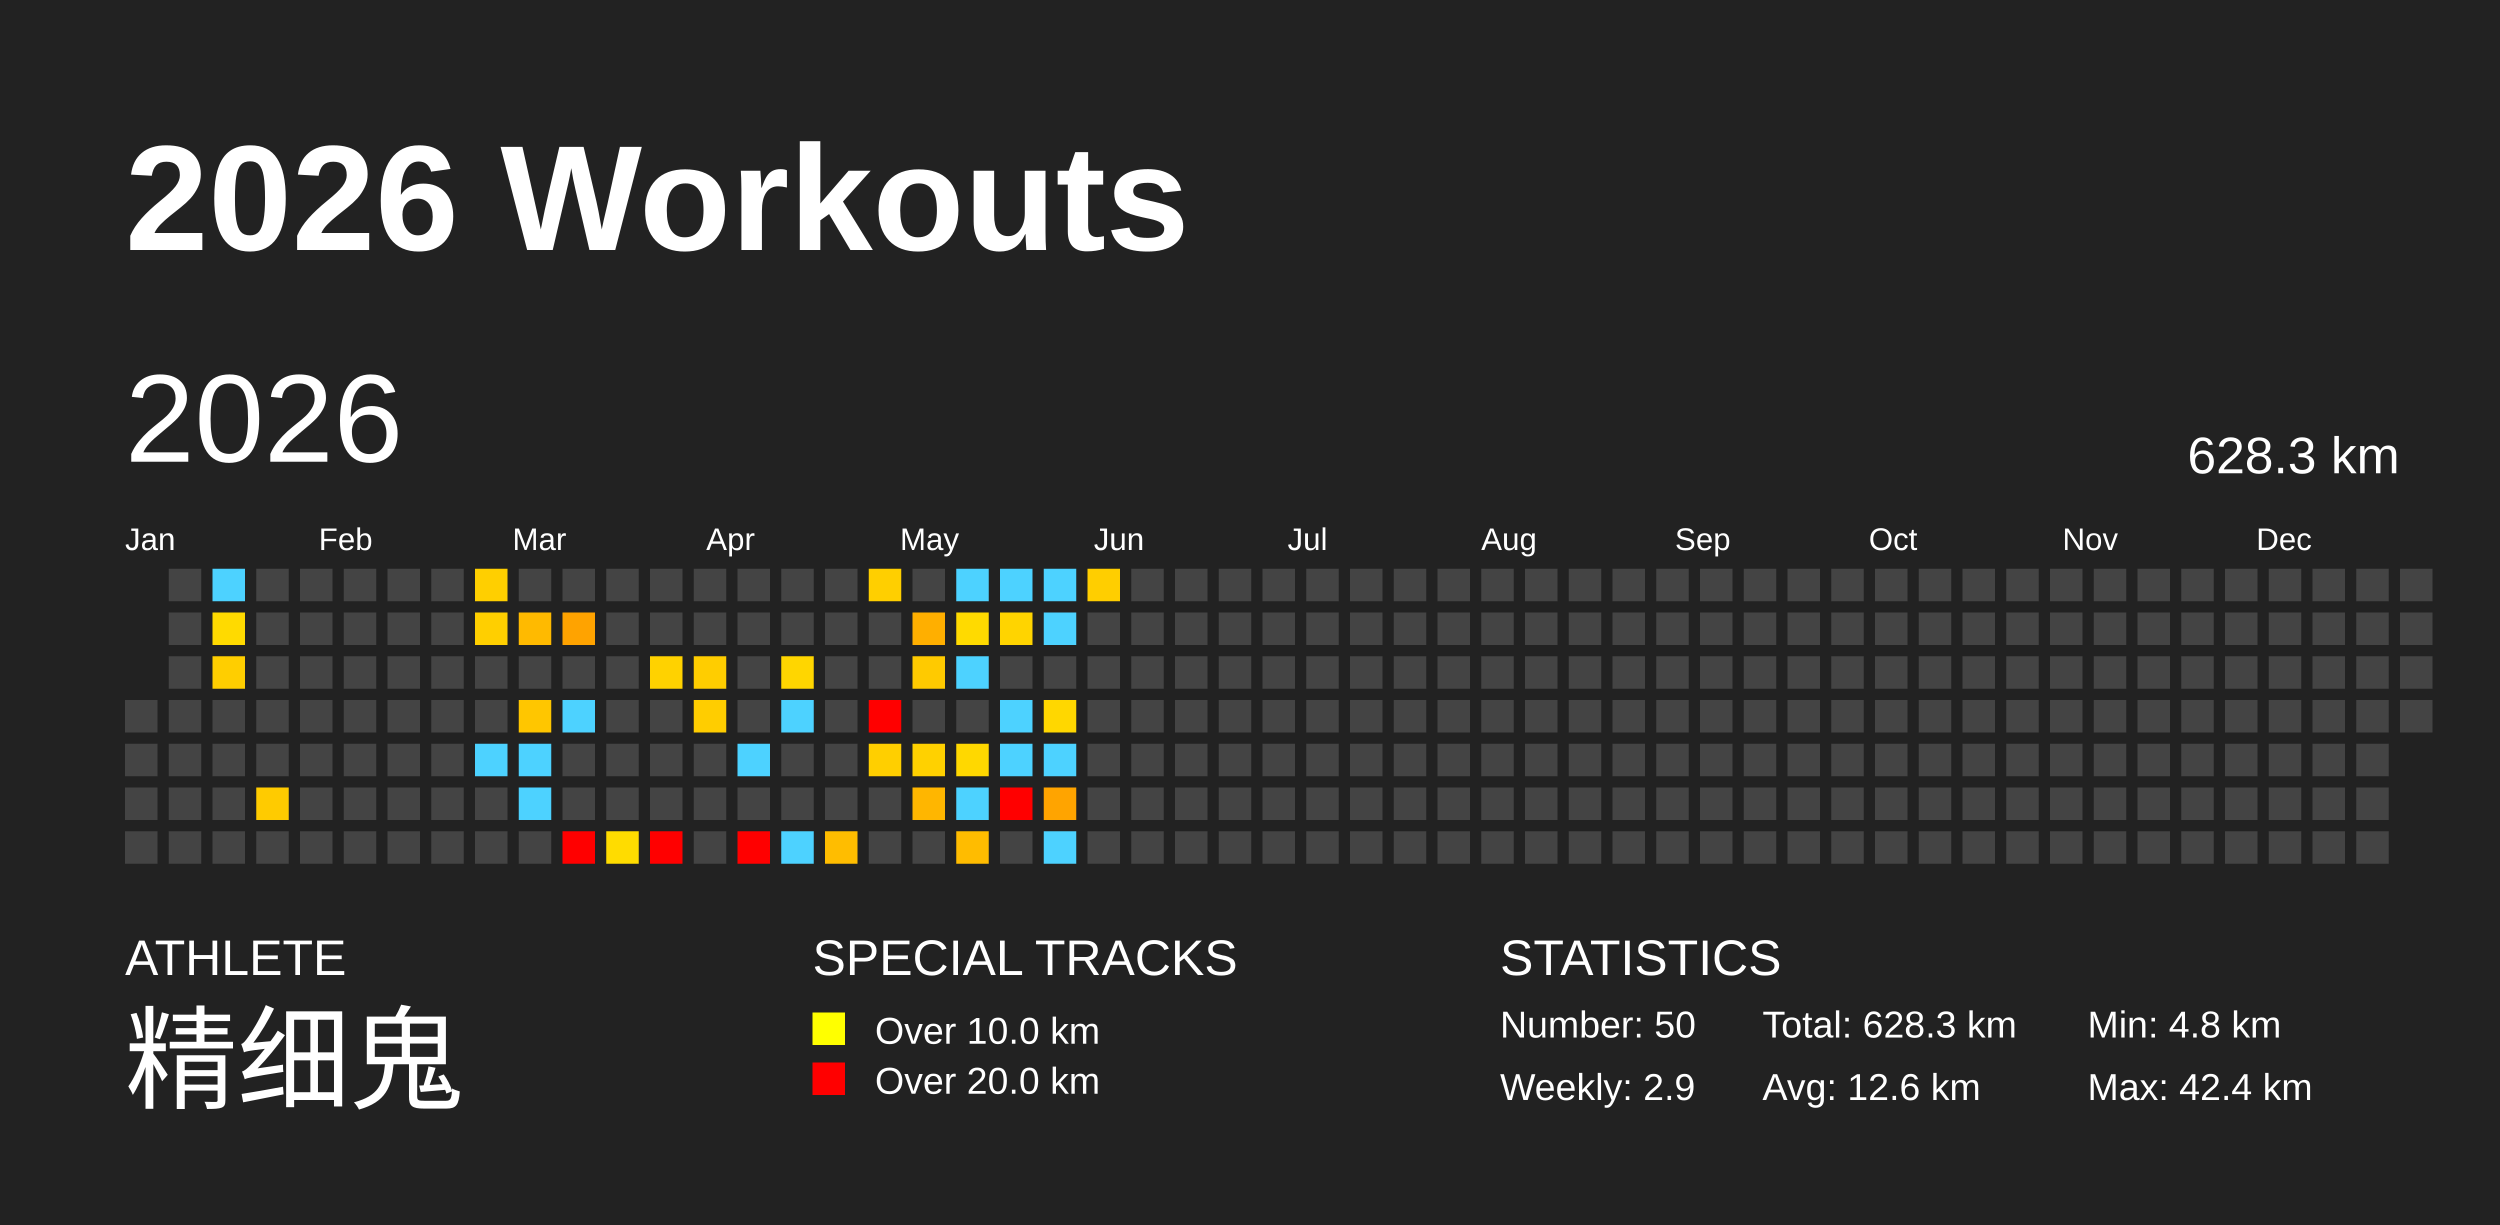
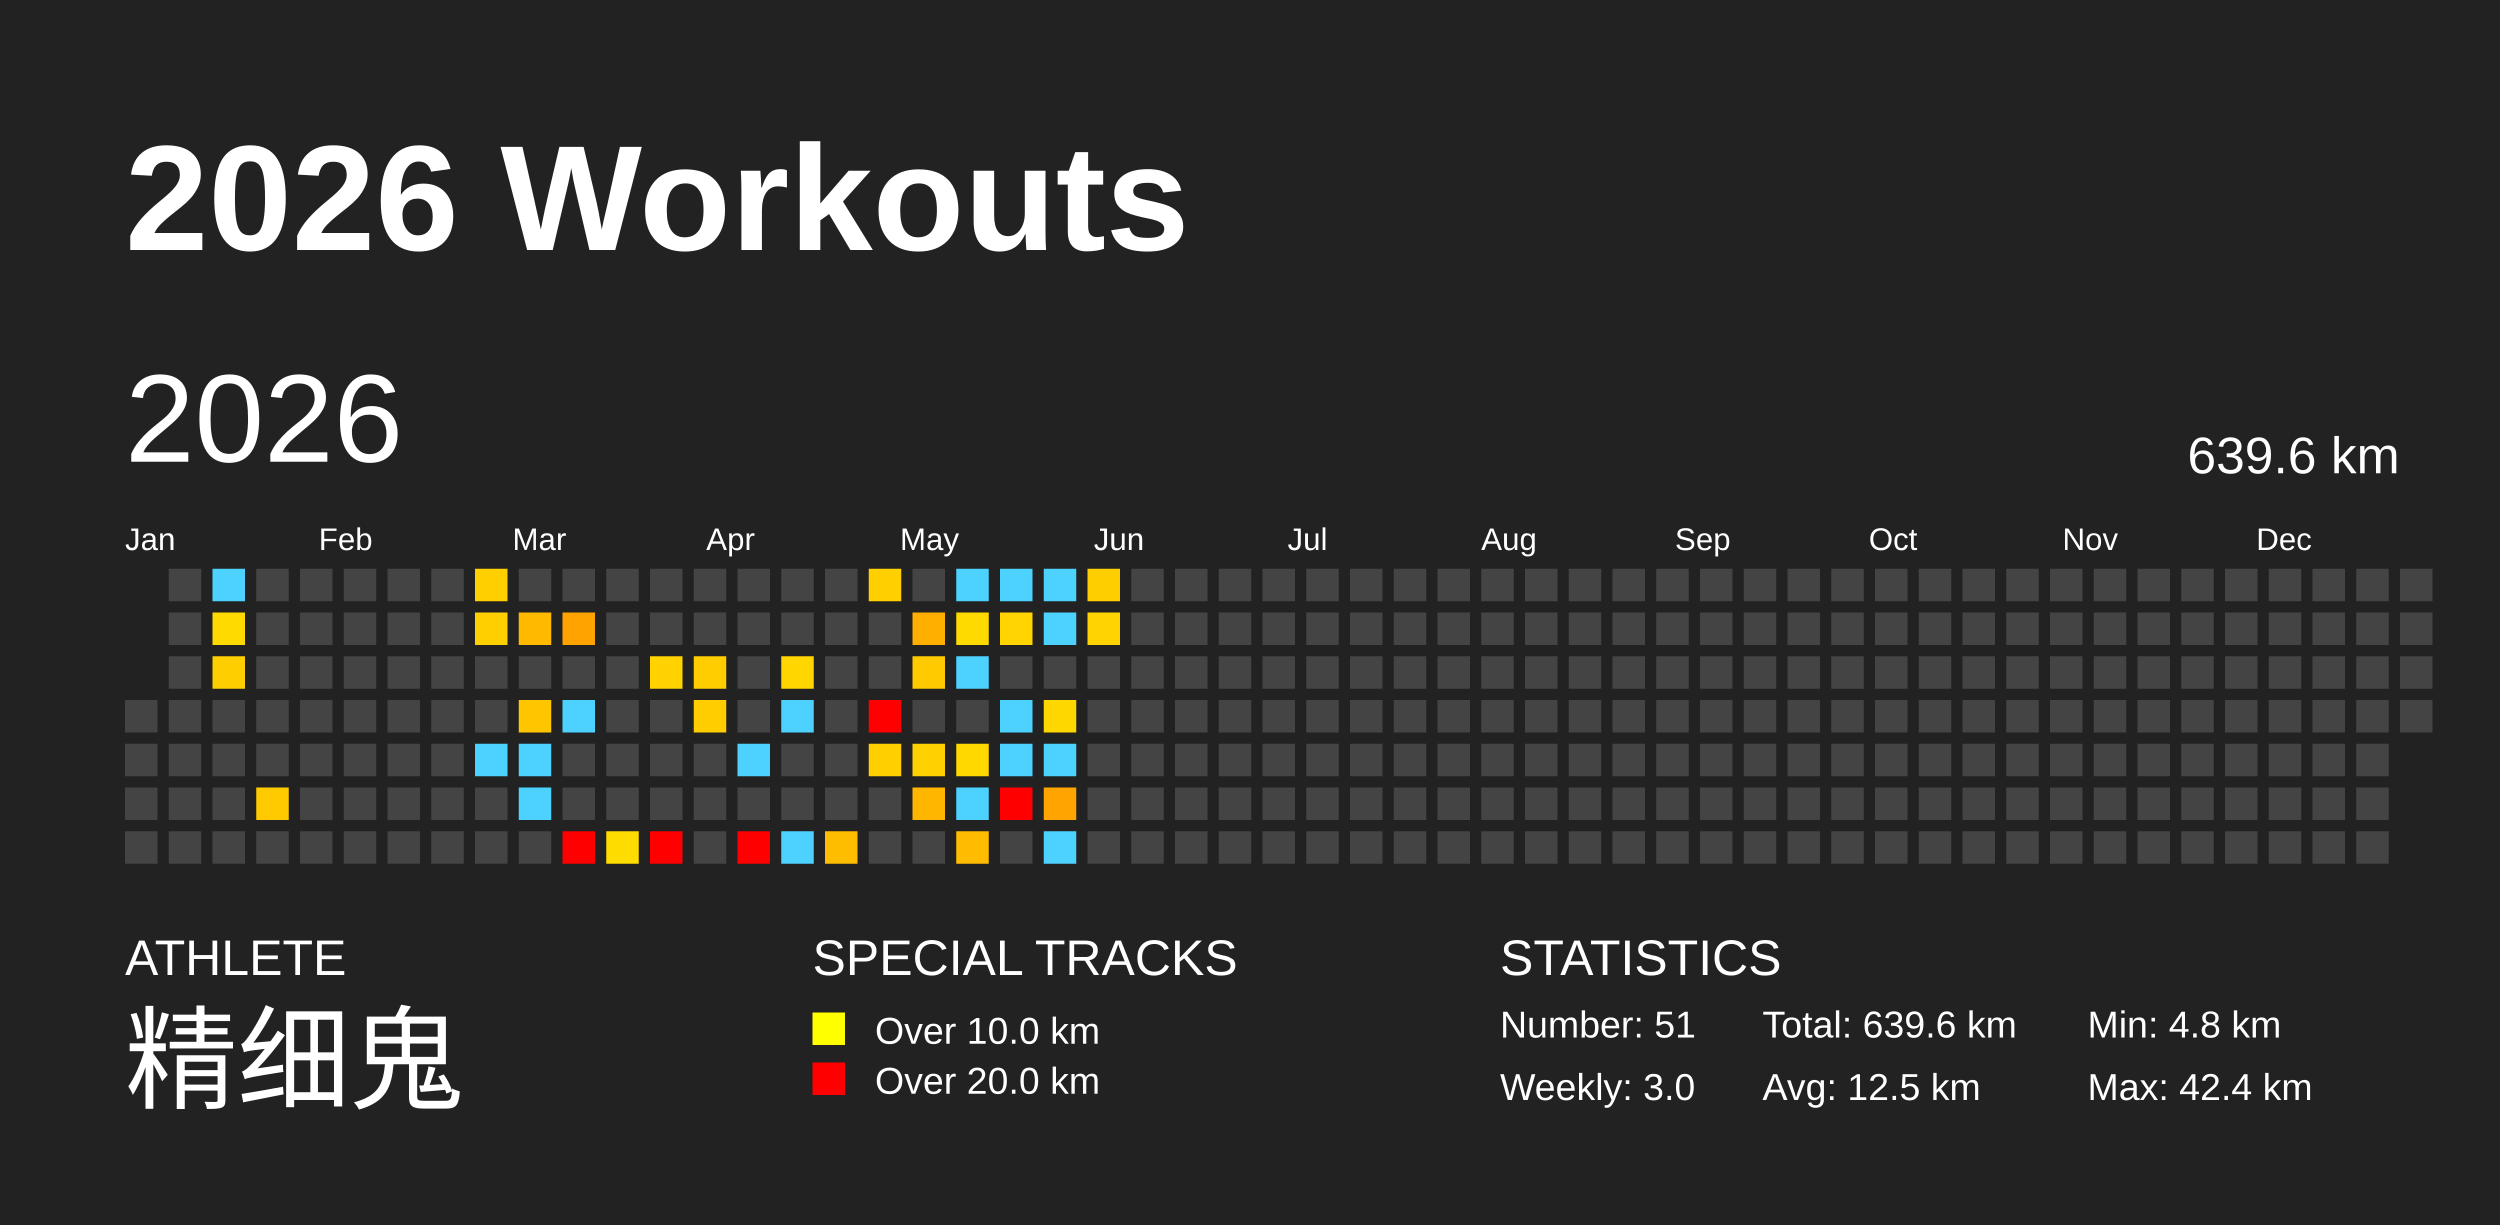
<svg xmlns="http://www.w3.org/2000/svg" baseProfile="full" height="98mm" version="1.1" viewBox="0,0,200,98" width="200mm">
  <defs />
  <rect fill="#222222" height="98" width="200" x="0" y="0" />
  <text fill="#FFFFFF" style="font-size:12px; font-family:Arial; font-weight:bold;" x="10" y="20">2026 Workouts</text>
  <text fill="#FFFFFF" style="font-size:4px; font-family:Arial" x="10" y="78">ATHLETE</text>
  <text fill="#FFFFFF" style="font-size:9px; font-family:Arial" x="10" y="88">精细鬼</text>
  <text fill="#FFFFFF" style="font-size:4px; font-family:Arial" x="65" y="78">SPECIAL TRACKS</text>
  <rect fill="yellow" height="2.6" width="2.6" x="65" y="81" />
  <text fill="#FFFFFF" style="font-size:3px; font-family:Arial" x="70" y="83.5">Over 10.0 km</text>
  <rect fill="red" height="2.6" width="2.6" x="65" y="85" />
  <text fill="#FFFFFF" style="font-size:3px; font-family:Arial" x="70" y="87.5">Over 20.0 km</text>
  <text fill="#FFFFFF" style="font-size:4px; font-family:Arial" x="120" y="78">STATISTICS</text>
-   <text fill="#FFFFFF" style="font-size:3px; font-family:Arial" x="120" y="83">Number: 50</text>
-   <text fill="#FFFFFF" style="font-size:3px; font-family:Arial" x="120" y="88">Weekly: 2.9</text>
-   <text fill="#FFFFFF" style="font-size:3px; font-family:Arial" x="141" y="83">Total: 628.3 km</text>
-   <text fill="#FFFFFF" style="font-size:3px; font-family:Arial" x="141" y="88">Avg: 12.6 km</text>
+   <text fill="#FFFFFF" style="font-size:3px; font-family:Arial" x="120" y="83">Number: 51</text>
+   <text fill="#FFFFFF" style="font-size:3px; font-family:Arial" x="120" y="88">Weekly: 3.0</text>
+   <text fill="#FFFFFF" style="font-size:3px; font-family:Arial" x="141" y="83">Total: 639.6 km</text>
+   <text fill="#FFFFFF" style="font-size:3px; font-family:Arial" x="141" y="88">Avg: 12.5 km</text>
  <text fill="#FFFFFF" style="font-size:3px; font-family:Arial" x="167" y="83">Min: 4.8 km</text>
  <text fill="#FFFFFF" style="font-size:3px; font-family:Arial" x="167" y="88">Max: 42.4 km</text>
  <text dominant-baseline="hanging" fill="#FFFFFF" style="font-size:10.0px; font-family:Arial;" x="10" y="30">2026</text>
-   <text dominant-baseline="hanging" fill="#FFFFFF" style="font-size:4.125px; font-family:Arial;" x="175" y="35">628.3 km</text>
+   <text dominant-baseline="hanging" fill="#FFFFFF" style="font-size:4.125px; font-family:Arial;" x="175" y="35">639.6 km</text>
  <text fill="#FFFFFF" style="font-size:2.5px; font-family:Arial" x="10.0" y="44">Jan</text>
  <text fill="#FFFFFF" style="font-size:2.5px; font-family:Arial" x="25.5" y="44">Feb</text>
  <text fill="#FFFFFF" style="font-size:2.5px; font-family:Arial" x="41.0" y="44">Mar</text>
  <text fill="#FFFFFF" style="font-size:2.5px; font-family:Arial" x="56.5" y="44">Apr</text>
  <text fill="#FFFFFF" style="font-size:2.5px; font-family:Arial" x="72.0" y="44">May</text>
  <text fill="#FFFFFF" style="font-size:2.5px; font-family:Arial" x="87.5" y="44">Jun</text>
  <text fill="#FFFFFF" style="font-size:2.5px; font-family:Arial" x="103.0" y="44">Jul</text>
  <text fill="#FFFFFF" style="font-size:2.5px; font-family:Arial" x="118.5" y="44">Aug</text>
  <text fill="#FFFFFF" style="font-size:2.5px; font-family:Arial" x="134.0" y="44">Sep</text>
  <text fill="#FFFFFF" style="font-size:2.5px; font-family:Arial" x="149.5" y="44">Oct</text>
  <text fill="#FFFFFF" style="font-size:2.5px; font-family:Arial" x="165.0" y="44">Nov</text>
  <text fill="#FFFFFF" style="font-size:2.5px; font-family:Arial" x="180.5" y="44">Dec</text>
  <rect fill="#444444" height="2.6" width="2.6" x="10.0" y="56.0" />
  <rect fill="#444444" height="2.6" width="2.6" x="10.0" y="59.5" />
  <rect fill="#444444" height="2.6" width="2.6" x="10.0" y="63.0" />
  <rect fill="#444444" height="2.6" width="2.6" x="10.0" y="66.5" />
  <rect fill="#444444" height="2.6" width="2.6" x="13.5" y="45.5" />
  <rect fill="#444444" height="2.6" width="2.6" x="13.5" y="49.0" />
  <rect fill="#444444" height="2.6" width="2.6" x="13.5" y="52.5" />
  <rect fill="#444444" height="2.6" width="2.6" x="13.5" y="56.0" />
  <rect fill="#444444" height="2.6" width="2.6" x="13.5" y="59.5" />
  <rect fill="#444444" height="2.6" width="2.6" x="13.5" y="63.0" />
  <rect fill="#444444" height="2.6" width="2.6" x="13.5" y="66.5" />
  <rect fill="#4dd2ff" height="2.6" width="2.6" x="17.0" y="45.5" />
  <rect fill="#ffda00" height="2.6" width="2.6" x="17.0" y="49.0" />
  <rect fill="#ffce00" height="2.6" width="2.6" x="17.0" y="52.5" />
  <rect fill="#444444" height="2.6" width="2.6" x="17.0" y="56.0" />
  <rect fill="#444444" height="2.6" width="2.6" x="17.0" y="59.5" />
  <rect fill="#444444" height="2.6" width="2.6" x="17.0" y="63.0" />
  <rect fill="#444444" height="2.6" width="2.6" x="17.0" y="66.5" />
  <rect fill="#444444" height="2.6" width="2.6" x="20.5" y="45.5" />
  <rect fill="#444444" height="2.6" width="2.6" x="20.5" y="49.0" />
  <rect fill="#444444" height="2.6" width="2.6" x="20.5" y="52.5" />
  <rect fill="#444444" height="2.6" width="2.6" x="20.5" y="56.0" />
  <rect fill="#444444" height="2.6" width="2.6" x="20.5" y="59.5" />
  <rect fill="#ffcb00" height="2.6" width="2.6" x="20.5" y="63.0" />
  <rect fill="#444444" height="2.6" width="2.6" x="20.5" y="66.5" />
  <rect fill="#444444" height="2.6" width="2.6" x="24.0" y="45.5" />
  <rect fill="#444444" height="2.6" width="2.6" x="24.0" y="49.0" />
  <rect fill="#444444" height="2.6" width="2.6" x="24.0" y="52.5" />
  <rect fill="#444444" height="2.6" width="2.6" x="24.0" y="56.0" />
  <rect fill="#444444" height="2.6" width="2.6" x="24.0" y="59.5" />
  <rect fill="#444444" height="2.6" width="2.6" x="24.0" y="63.0" />
  <rect fill="#444444" height="2.6" width="2.6" x="24.0" y="66.5" />
  <rect fill="#444444" height="2.6" width="2.6" x="27.5" y="45.5" />
  <rect fill="#444444" height="2.6" width="2.6" x="27.5" y="49.0" />
  <rect fill="#444444" height="2.6" width="2.6" x="27.5" y="52.5" />
  <rect fill="#444444" height="2.6" width="2.6" x="27.5" y="56.0" />
  <rect fill="#444444" height="2.6" width="2.6" x="27.5" y="59.5" />
  <rect fill="#444444" height="2.6" width="2.6" x="27.5" y="63.0" />
  <rect fill="#444444" height="2.6" width="2.6" x="27.5" y="66.5" />
  <rect fill="#444444" height="2.6" width="2.6" x="31.0" y="45.5" />
  <rect fill="#444444" height="2.6" width="2.6" x="31.0" y="49.0" />
  <rect fill="#444444" height="2.6" width="2.6" x="31.0" y="52.5" />
  <rect fill="#444444" height="2.6" width="2.6" x="31.0" y="56.0" />
  <rect fill="#444444" height="2.6" width="2.6" x="31.0" y="59.5" />
  <rect fill="#444444" height="2.6" width="2.6" x="31.0" y="63.0" />
  <rect fill="#444444" height="2.6" width="2.6" x="31.0" y="66.5" />
  <rect fill="#444444" height="2.6" width="2.6" x="34.5" y="45.5" />
  <rect fill="#444444" height="2.6" width="2.6" x="34.5" y="49.0" />
  <rect fill="#444444" height="2.6" width="2.6" x="34.5" y="52.5" />
  <rect fill="#444444" height="2.6" width="2.6" x="34.5" y="56.0" />
  <rect fill="#444444" height="2.6" width="2.6" x="34.5" y="59.5" />
  <rect fill="#444444" height="2.6" width="2.6" x="34.5" y="63.0" />
  <rect fill="#444444" height="2.6" width="2.6" x="34.5" y="66.5" />
  <rect fill="#ffcf00" height="2.6" width="2.6" x="38.0" y="45.5" />
  <rect fill="#ffcf00" height="2.6" width="2.6" x="38.0" y="49.0" />
  <rect fill="#444444" height="2.6" width="2.6" x="38.0" y="52.5" />
  <rect fill="#444444" height="2.6" width="2.6" x="38.0" y="56.0" />
  <rect fill="#4dd2ff" height="2.6" width="2.6" x="38.0" y="59.5" />
  <rect fill="#444444" height="2.6" width="2.6" x="38.0" y="63.0" />
  <rect fill="#444444" height="2.6" width="2.6" x="38.0" y="66.5" />
  <rect fill="#444444" height="2.6" width="2.6" x="41.5" y="45.5" />
  <rect fill="#ffba00" height="2.6" width="2.6" x="41.5" y="49.0" />
  <rect fill="#444444" height="2.6" width="2.6" x="41.5" y="52.5" />
  <rect fill="#ffc600" height="2.6" width="2.6" x="41.5" y="56.0" />
  <rect fill="#4dd2ff" height="2.6" width="2.6" x="41.5" y="59.5" />
  <rect fill="#4dd2ff" height="2.6" width="2.6" x="41.5" y="63.0" />
  <rect fill="#444444" height="2.6" width="2.6" x="41.5" y="66.5" />
  <rect fill="#444444" height="2.6" width="2.6" x="45.0" y="45.5" />
  <rect fill="#ffa300" height="2.6" width="2.6" x="45.0" y="49.0" />
  <rect fill="#444444" height="2.6" width="2.6" x="45.0" y="52.5" />
  <rect fill="#4dd2ff" height="2.6" width="2.6" x="45.0" y="56.0" />
  <rect fill="#444444" height="2.6" width="2.6" x="45.0" y="59.5" />
  <rect fill="#444444" height="2.6" width="2.6" x="45.0" y="63.0" />
  <rect fill="red" height="2.6" width="2.6" x="45.0" y="66.5" />
  <rect fill="#444444" height="2.6" width="2.6" x="48.5" y="45.5" />
  <rect fill="#444444" height="2.6" width="2.6" x="48.5" y="49.0" />
  <rect fill="#444444" height="2.6" width="2.6" x="48.5" y="52.5" />
  <rect fill="#444444" height="2.6" width="2.6" x="48.5" y="56.0" />
  <rect fill="#444444" height="2.6" width="2.6" x="48.5" y="59.5" />
  <rect fill="#444444" height="2.6" width="2.6" x="48.5" y="63.0" />
  <rect fill="#ffdc00" height="2.6" width="2.6" x="48.5" y="66.5" />
  <rect fill="#444444" height="2.6" width="2.6" x="52.0" y="45.5" />
  <rect fill="#444444" height="2.6" width="2.6" x="52.0" y="49.0" />
  <rect fill="#ffd200" height="2.6" width="2.6" x="52.0" y="52.5" />
  <rect fill="#444444" height="2.6" width="2.6" x="52.0" y="56.0" />
  <rect fill="#444444" height="2.6" width="2.6" x="52.0" y="59.5" />
  <rect fill="#444444" height="2.6" width="2.6" x="52.0" y="63.0" />
  <rect fill="red" height="2.6" width="2.6" x="52.0" y="66.5" />
  <rect fill="#444444" height="2.6" width="2.6" x="55.5" y="45.5" />
  <rect fill="#444444" height="2.6" width="2.6" x="55.5" y="49.0" />
  <rect fill="#ffcd00" height="2.6" width="2.6" x="55.5" y="52.5" />
  <rect fill="#ffcd00" height="2.6" width="2.6" x="55.5" y="56.0" />
  <rect fill="#444444" height="2.6" width="2.6" x="55.5" y="59.5" />
  <rect fill="#444444" height="2.6" width="2.6" x="55.5" y="63.0" />
  <rect fill="#444444" height="2.6" width="2.6" x="55.5" y="66.5" />
  <rect fill="#444444" height="2.6" width="2.6" x="59.0" y="45.5" />
  <rect fill="#444444" height="2.6" width="2.6" x="59.0" y="49.0" />
  <rect fill="#444444" height="2.6" width="2.6" x="59.0" y="52.5" />
  <rect fill="#444444" height="2.6" width="2.6" x="59.0" y="56.0" />
  <rect fill="#4dd2ff" height="2.6" width="2.6" x="59.0" y="59.5" />
  <rect fill="#444444" height="2.6" width="2.6" x="59.0" y="63.0" />
  <rect fill="red" height="2.6" width="2.6" x="59.0" y="66.5" />
  <rect fill="#444444" height="2.6" width="2.6" x="62.5" y="45.5" />
  <rect fill="#444444" height="2.6" width="2.6" x="62.5" y="49.0" />
  <rect fill="#ffd600" height="2.6" width="2.6" x="62.5" y="52.5" />
  <rect fill="#4dd2ff" height="2.6" width="2.6" x="62.5" y="56.0" />
  <rect fill="#444444" height="2.6" width="2.6" x="62.5" y="59.5" />
  <rect fill="#444444" height="2.6" width="2.6" x="62.5" y="63.0" />
  <rect fill="#4dd2ff" height="2.6" width="2.6" x="62.5" y="66.5" />
  <rect fill="#444444" height="2.6" width="2.6" x="66.0" y="45.5" />
  <rect fill="#444444" height="2.6" width="2.6" x="66.0" y="49.0" />
  <rect fill="#444444" height="2.6" width="2.6" x="66.0" y="52.5" />
  <rect fill="#444444" height="2.6" width="2.6" x="66.0" y="56.0" />
  <rect fill="#444444" height="2.6" width="2.6" x="66.0" y="59.5" />
  <rect fill="#444444" height="2.6" width="2.6" x="66.0" y="63.0" />
  <rect fill="#ffbd00" height="2.6" width="2.6" x="66.0" y="66.5" />
  <rect fill="#ffcf00" height="2.6" width="2.6" x="69.5" y="45.5" />
  <rect fill="#444444" height="2.6" width="2.6" x="69.5" y="49.0" />
  <rect fill="#444444" height="2.6" width="2.6" x="69.5" y="52.5" />
  <rect fill="red" height="2.6" width="2.6" x="69.5" y="56.0" />
  <rect fill="#ffcf00" height="2.6" width="2.6" x="69.5" y="59.5" />
  <rect fill="#444444" height="2.6" width="2.6" x="69.5" y="63.0" />
  <rect fill="#444444" height="2.6" width="2.6" x="69.5" y="66.5" />
  <rect fill="#444444" height="2.6" width="2.6" x="73.0" y="45.5" />
  <rect fill="#ffaf00" height="2.6" width="2.6" x="73.0" y="49.0" />
  <rect fill="#ffca00" height="2.6" width="2.6" x="73.0" y="52.5" />
  <rect fill="#444444" height="2.6" width="2.6" x="73.0" y="56.0" />
  <rect fill="#ffd100" height="2.6" width="2.6" x="73.0" y="59.5" />
  <rect fill="#ffb600" height="2.6" width="2.6" x="73.0" y="63.0" />
  <rect fill="#444444" height="2.6" width="2.6" x="73.0" y="66.5" />
  <rect fill="#4dd2ff" height="2.6" width="2.6" x="76.5" y="45.5" />
  <rect fill="#ffda00" height="2.6" width="2.6" x="76.5" y="49.0" />
  <rect fill="#4dd2ff" height="2.6" width="2.6" x="76.5" y="52.5" />
  <rect fill="#444444" height="2.6" width="2.6" x="76.5" y="56.0" />
  <rect fill="#ffd800" height="2.6" width="2.6" x="76.5" y="59.5" />
  <rect fill="#4dd2ff" height="2.6" width="2.6" x="76.5" y="63.0" />
  <rect fill="#ffbc00" height="2.6" width="2.6" x="76.5" y="66.5" />
  <rect fill="#4dd2ff" height="2.6" width="2.6" x="80.0" y="45.5" />
  <rect fill="#ffd400" height="2.6" width="2.6" x="80.0" y="49.0" />
  <rect fill="#444444" height="2.6" width="2.6" x="80.0" y="52.5" />
  <rect fill="#4dd2ff" height="2.6" width="2.6" x="80.0" y="56.0" />
  <rect fill="#4dd2ff" height="2.6" width="2.6" x="80.0" y="59.5" />
  <rect fill="red" height="2.6" width="2.6" x="80.0" y="63.0" />
  <rect fill="#444444" height="2.6" width="2.6" x="80.0" y="66.5" />
  <rect fill="#4dd2ff" height="2.6" width="2.6" x="83.5" y="45.5" />
  <rect fill="#4dd2ff" height="2.6" width="2.6" x="83.5" y="49.0" />
  <rect fill="#444444" height="2.6" width="2.6" x="83.5" y="52.5" />
  <rect fill="#ffd700" height="2.6" width="2.6" x="83.5" y="56.0" />
  <rect fill="#4dd2ff" height="2.6" width="2.6" x="83.5" y="59.5" />
  <rect fill="#ffa400" height="2.6" width="2.6" x="83.5" y="63.0" />
  <rect fill="#4dd2ff" height="2.6" width="2.6" x="83.5" y="66.5" />
  <rect fill="#ffce00" height="2.6" width="2.6" x="87.0" y="45.5" />
-   <rect fill="#444444" height="2.6" width="2.6" x="87.0" y="49.0" />
+   <rect fill="#ffd300" height="2.6" width="2.6" x="87.0" y="49.0" />
  <rect fill="#444444" height="2.6" width="2.6" x="87.0" y="52.5" />
  <rect fill="#444444" height="2.6" width="2.6" x="87.0" y="56.0" />
  <rect fill="#444444" height="2.6" width="2.6" x="87.0" y="59.5" />
  <rect fill="#444444" height="2.6" width="2.6" x="87.0" y="63.0" />
  <rect fill="#444444" height="2.6" width="2.6" x="87.0" y="66.5" />
  <rect fill="#444444" height="2.6" width="2.6" x="90.5" y="45.5" />
  <rect fill="#444444" height="2.6" width="2.6" x="90.5" y="49.0" />
  <rect fill="#444444" height="2.6" width="2.6" x="90.5" y="52.5" />
  <rect fill="#444444" height="2.6" width="2.6" x="90.5" y="56.0" />
  <rect fill="#444444" height="2.6" width="2.6" x="90.5" y="59.5" />
  <rect fill="#444444" height="2.6" width="2.6" x="90.5" y="63.0" />
  <rect fill="#444444" height="2.6" width="2.6" x="90.5" y="66.5" />
  <rect fill="#444444" height="2.6" width="2.6" x="94.0" y="45.5" />
  <rect fill="#444444" height="2.6" width="2.6" x="94.0" y="49.0" />
  <rect fill="#444444" height="2.6" width="2.6" x="94.0" y="52.5" />
  <rect fill="#444444" height="2.6" width="2.6" x="94.0" y="56.0" />
  <rect fill="#444444" height="2.6" width="2.6" x="94.0" y="59.5" />
  <rect fill="#444444" height="2.6" width="2.6" x="94.0" y="63.0" />
  <rect fill="#444444" height="2.6" width="2.6" x="94.0" y="66.5" />
  <rect fill="#444444" height="2.6" width="2.6" x="97.5" y="45.5" />
  <rect fill="#444444" height="2.6" width="2.6" x="97.5" y="49.0" />
  <rect fill="#444444" height="2.6" width="2.6" x="97.5" y="52.5" />
  <rect fill="#444444" height="2.6" width="2.6" x="97.5" y="56.0" />
  <rect fill="#444444" height="2.6" width="2.6" x="97.5" y="59.5" />
  <rect fill="#444444" height="2.6" width="2.6" x="97.5" y="63.0" />
  <rect fill="#444444" height="2.6" width="2.6" x="97.5" y="66.5" />
  <rect fill="#444444" height="2.6" width="2.6" x="101.0" y="45.5" />
  <rect fill="#444444" height="2.6" width="2.6" x="101.0" y="49.0" />
  <rect fill="#444444" height="2.6" width="2.6" x="101.0" y="52.5" />
  <rect fill="#444444" height="2.6" width="2.6" x="101.0" y="56.0" />
  <rect fill="#444444" height="2.6" width="2.6" x="101.0" y="59.5" />
  <rect fill="#444444" height="2.6" width="2.6" x="101.0" y="63.0" />
  <rect fill="#444444" height="2.6" width="2.6" x="101.0" y="66.5" />
  <rect fill="#444444" height="2.6" width="2.6" x="104.5" y="45.5" />
  <rect fill="#444444" height="2.6" width="2.6" x="104.5" y="49.0" />
  <rect fill="#444444" height="2.6" width="2.6" x="104.5" y="52.5" />
  <rect fill="#444444" height="2.6" width="2.6" x="104.5" y="56.0" />
  <rect fill="#444444" height="2.6" width="2.6" x="104.5" y="59.5" />
  <rect fill="#444444" height="2.6" width="2.6" x="104.5" y="63.0" />
  <rect fill="#444444" height="2.6" width="2.6" x="104.5" y="66.5" />
  <rect fill="#444444" height="2.6" width="2.6" x="108.0" y="45.5" />
  <rect fill="#444444" height="2.6" width="2.6" x="108.0" y="49.0" />
  <rect fill="#444444" height="2.6" width="2.6" x="108.0" y="52.5" />
  <rect fill="#444444" height="2.6" width="2.6" x="108.0" y="56.0" />
  <rect fill="#444444" height="2.6" width="2.6" x="108.0" y="59.5" />
  <rect fill="#444444" height="2.6" width="2.6" x="108.0" y="63.0" />
  <rect fill="#444444" height="2.6" width="2.6" x="108.0" y="66.5" />
  <rect fill="#444444" height="2.6" width="2.6" x="111.5" y="45.5" />
  <rect fill="#444444" height="2.6" width="2.6" x="111.5" y="49.0" />
  <rect fill="#444444" height="2.6" width="2.6" x="111.5" y="52.5" />
  <rect fill="#444444" height="2.6" width="2.6" x="111.5" y="56.0" />
  <rect fill="#444444" height="2.6" width="2.6" x="111.5" y="59.5" />
  <rect fill="#444444" height="2.6" width="2.6" x="111.5" y="63.0" />
  <rect fill="#444444" height="2.6" width="2.6" x="111.5" y="66.5" />
  <rect fill="#444444" height="2.6" width="2.6" x="115.0" y="45.5" />
  <rect fill="#444444" height="2.6" width="2.6" x="115.0" y="49.0" />
  <rect fill="#444444" height="2.6" width="2.6" x="115.0" y="52.5" />
  <rect fill="#444444" height="2.6" width="2.6" x="115.0" y="56.0" />
  <rect fill="#444444" height="2.6" width="2.6" x="115.0" y="59.5" />
  <rect fill="#444444" height="2.6" width="2.6" x="115.0" y="63.0" />
  <rect fill="#444444" height="2.6" width="2.6" x="115.0" y="66.5" />
  <rect fill="#444444" height="2.6" width="2.6" x="118.5" y="45.5" />
  <rect fill="#444444" height="2.6" width="2.6" x="118.5" y="49.0" />
  <rect fill="#444444" height="2.6" width="2.6" x="118.5" y="52.5" />
  <rect fill="#444444" height="2.6" width="2.6" x="118.5" y="56.0" />
  <rect fill="#444444" height="2.6" width="2.6" x="118.5" y="59.5" />
  <rect fill="#444444" height="2.6" width="2.6" x="118.5" y="63.0" />
  <rect fill="#444444" height="2.6" width="2.6" x="118.5" y="66.5" />
  <rect fill="#444444" height="2.6" width="2.6" x="122.0" y="45.5" />
  <rect fill="#444444" height="2.6" width="2.6" x="122.0" y="49.0" />
  <rect fill="#444444" height="2.6" width="2.6" x="122.0" y="52.5" />
  <rect fill="#444444" height="2.6" width="2.6" x="122.0" y="56.0" />
  <rect fill="#444444" height="2.6" width="2.6" x="122.0" y="59.5" />
  <rect fill="#444444" height="2.6" width="2.6" x="122.0" y="63.0" />
  <rect fill="#444444" height="2.6" width="2.6" x="122.0" y="66.5" />
  <rect fill="#444444" height="2.6" width="2.6" x="125.5" y="45.5" />
  <rect fill="#444444" height="2.6" width="2.6" x="125.5" y="49.0" />
  <rect fill="#444444" height="2.6" width="2.6" x="125.5" y="52.5" />
  <rect fill="#444444" height="2.6" width="2.6" x="125.5" y="56.0" />
  <rect fill="#444444" height="2.6" width="2.6" x="125.5" y="59.5" />
  <rect fill="#444444" height="2.6" width="2.6" x="125.5" y="63.0" />
  <rect fill="#444444" height="2.6" width="2.6" x="125.5" y="66.5" />
  <rect fill="#444444" height="2.6" width="2.6" x="129.0" y="45.5" />
  <rect fill="#444444" height="2.6" width="2.6" x="129.0" y="49.0" />
  <rect fill="#444444" height="2.6" width="2.6" x="129.0" y="52.5" />
  <rect fill="#444444" height="2.6" width="2.6" x="129.0" y="56.0" />
  <rect fill="#444444" height="2.6" width="2.6" x="129.0" y="59.5" />
  <rect fill="#444444" height="2.6" width="2.6" x="129.0" y="63.0" />
  <rect fill="#444444" height="2.6" width="2.6" x="129.0" y="66.5" />
  <rect fill="#444444" height="2.6" width="2.6" x="132.5" y="45.5" />
  <rect fill="#444444" height="2.6" width="2.6" x="132.5" y="49.0" />
  <rect fill="#444444" height="2.6" width="2.6" x="132.5" y="52.5" />
  <rect fill="#444444" height="2.6" width="2.6" x="132.5" y="56.0" />
  <rect fill="#444444" height="2.6" width="2.6" x="132.5" y="59.5" />
  <rect fill="#444444" height="2.6" width="2.6" x="132.5" y="63.0" />
  <rect fill="#444444" height="2.6" width="2.6" x="132.5" y="66.5" />
  <rect fill="#444444" height="2.6" width="2.6" x="136.0" y="45.5" />
  <rect fill="#444444" height="2.6" width="2.6" x="136.0" y="49.0" />
  <rect fill="#444444" height="2.6" width="2.6" x="136.0" y="52.5" />
  <rect fill="#444444" height="2.6" width="2.6" x="136.0" y="56.0" />
  <rect fill="#444444" height="2.6" width="2.6" x="136.0" y="59.5" />
  <rect fill="#444444" height="2.6" width="2.6" x="136.0" y="63.0" />
  <rect fill="#444444" height="2.6" width="2.6" x="136.0" y="66.5" />
  <rect fill="#444444" height="2.6" width="2.6" x="139.5" y="45.5" />
  <rect fill="#444444" height="2.6" width="2.6" x="139.5" y="49.0" />
  <rect fill="#444444" height="2.6" width="2.6" x="139.5" y="52.5" />
  <rect fill="#444444" height="2.6" width="2.6" x="139.5" y="56.0" />
  <rect fill="#444444" height="2.6" width="2.6" x="139.5" y="59.5" />
  <rect fill="#444444" height="2.6" width="2.6" x="139.5" y="63.0" />
  <rect fill="#444444" height="2.6" width="2.6" x="139.5" y="66.5" />
  <rect fill="#444444" height="2.6" width="2.6" x="143.0" y="45.5" />
  <rect fill="#444444" height="2.6" width="2.6" x="143.0" y="49.0" />
  <rect fill="#444444" height="2.6" width="2.6" x="143.0" y="52.5" />
  <rect fill="#444444" height="2.6" width="2.6" x="143.0" y="56.0" />
  <rect fill="#444444" height="2.6" width="2.6" x="143.0" y="59.5" />
  <rect fill="#444444" height="2.6" width="2.6" x="143.0" y="63.0" />
  <rect fill="#444444" height="2.6" width="2.6" x="143.0" y="66.5" />
  <rect fill="#444444" height="2.6" width="2.6" x="146.5" y="45.5" />
  <rect fill="#444444" height="2.6" width="2.6" x="146.5" y="49.0" />
  <rect fill="#444444" height="2.6" width="2.6" x="146.5" y="52.5" />
  <rect fill="#444444" height="2.6" width="2.6" x="146.5" y="56.0" />
  <rect fill="#444444" height="2.6" width="2.6" x="146.5" y="59.5" />
  <rect fill="#444444" height="2.6" width="2.6" x="146.5" y="63.0" />
  <rect fill="#444444" height="2.6" width="2.6" x="146.5" y="66.5" />
  <rect fill="#444444" height="2.6" width="2.6" x="150.0" y="45.5" />
  <rect fill="#444444" height="2.6" width="2.6" x="150.0" y="49.0" />
  <rect fill="#444444" height="2.6" width="2.6" x="150.0" y="52.5" />
  <rect fill="#444444" height="2.6" width="2.6" x="150.0" y="56.0" />
  <rect fill="#444444" height="2.6" width="2.6" x="150.0" y="59.5" />
  <rect fill="#444444" height="2.6" width="2.6" x="150.0" y="63.0" />
  <rect fill="#444444" height="2.6" width="2.6" x="150.0" y="66.5" />
  <rect fill="#444444" height="2.6" width="2.6" x="153.5" y="45.5" />
  <rect fill="#444444" height="2.6" width="2.6" x="153.5" y="49.0" />
  <rect fill="#444444" height="2.6" width="2.6" x="153.5" y="52.5" />
  <rect fill="#444444" height="2.6" width="2.6" x="153.5" y="56.0" />
  <rect fill="#444444" height="2.6" width="2.6" x="153.5" y="59.5" />
  <rect fill="#444444" height="2.6" width="2.6" x="153.5" y="63.0" />
  <rect fill="#444444" height="2.6" width="2.6" x="153.5" y="66.5" />
  <rect fill="#444444" height="2.6" width="2.6" x="157.0" y="45.5" />
  <rect fill="#444444" height="2.6" width="2.6" x="157.0" y="49.0" />
  <rect fill="#444444" height="2.6" width="2.6" x="157.0" y="52.5" />
  <rect fill="#444444" height="2.6" width="2.6" x="157.0" y="56.0" />
  <rect fill="#444444" height="2.6" width="2.6" x="157.0" y="59.5" />
  <rect fill="#444444" height="2.6" width="2.6" x="157.0" y="63.0" />
  <rect fill="#444444" height="2.6" width="2.6" x="157.0" y="66.5" />
  <rect fill="#444444" height="2.6" width="2.6" x="160.5" y="45.5" />
  <rect fill="#444444" height="2.6" width="2.6" x="160.5" y="49.0" />
  <rect fill="#444444" height="2.6" width="2.6" x="160.5" y="52.5" />
  <rect fill="#444444" height="2.6" width="2.6" x="160.5" y="56.0" />
  <rect fill="#444444" height="2.6" width="2.6" x="160.5" y="59.5" />
  <rect fill="#444444" height="2.6" width="2.6" x="160.5" y="63.0" />
  <rect fill="#444444" height="2.6" width="2.6" x="160.5" y="66.5" />
  <rect fill="#444444" height="2.6" width="2.6" x="164.0" y="45.5" />
  <rect fill="#444444" height="2.6" width="2.6" x="164.0" y="49.0" />
  <rect fill="#444444" height="2.6" width="2.6" x="164.0" y="52.5" />
  <rect fill="#444444" height="2.6" width="2.6" x="164.0" y="56.0" />
  <rect fill="#444444" height="2.6" width="2.6" x="164.0" y="59.5" />
  <rect fill="#444444" height="2.6" width="2.6" x="164.0" y="63.0" />
  <rect fill="#444444" height="2.6" width="2.6" x="164.0" y="66.5" />
  <rect fill="#444444" height="2.6" width="2.6" x="167.5" y="45.5" />
  <rect fill="#444444" height="2.6" width="2.6" x="167.5" y="49.0" />
  <rect fill="#444444" height="2.6" width="2.6" x="167.5" y="52.5" />
  <rect fill="#444444" height="2.6" width="2.6" x="167.5" y="56.0" />
  <rect fill="#444444" height="2.6" width="2.6" x="167.5" y="59.5" />
  <rect fill="#444444" height="2.6" width="2.6" x="167.5" y="63.0" />
  <rect fill="#444444" height="2.6" width="2.6" x="167.5" y="66.5" />
  <rect fill="#444444" height="2.6" width="2.6" x="171.0" y="45.5" />
  <rect fill="#444444" height="2.6" width="2.6" x="171.0" y="49.0" />
  <rect fill="#444444" height="2.6" width="2.6" x="171.0" y="52.5" />
  <rect fill="#444444" height="2.6" width="2.6" x="171.0" y="56.0" />
  <rect fill="#444444" height="2.6" width="2.6" x="171.0" y="59.5" />
  <rect fill="#444444" height="2.6" width="2.6" x="171.0" y="63.0" />
  <rect fill="#444444" height="2.6" width="2.6" x="171.0" y="66.5" />
  <rect fill="#444444" height="2.6" width="2.6" x="174.5" y="45.5" />
  <rect fill="#444444" height="2.6" width="2.6" x="174.5" y="49.0" />
  <rect fill="#444444" height="2.6" width="2.6" x="174.5" y="52.5" />
  <rect fill="#444444" height="2.6" width="2.6" x="174.5" y="56.0" />
  <rect fill="#444444" height="2.6" width="2.6" x="174.5" y="59.5" />
  <rect fill="#444444" height="2.6" width="2.6" x="174.5" y="63.0" />
  <rect fill="#444444" height="2.6" width="2.6" x="174.5" y="66.5" />
  <rect fill="#444444" height="2.6" width="2.6" x="178.0" y="45.5" />
  <rect fill="#444444" height="2.6" width="2.6" x="178.0" y="49.0" />
  <rect fill="#444444" height="2.6" width="2.6" x="178.0" y="52.5" />
  <rect fill="#444444" height="2.6" width="2.6" x="178.0" y="56.0" />
  <rect fill="#444444" height="2.6" width="2.6" x="178.0" y="59.5" />
  <rect fill="#444444" height="2.6" width="2.6" x="178.0" y="63.0" />
  <rect fill="#444444" height="2.6" width="2.6" x="178.0" y="66.5" />
  <rect fill="#444444" height="2.6" width="2.6" x="181.5" y="45.5" />
  <rect fill="#444444" height="2.6" width="2.6" x="181.5" y="49.0" />
  <rect fill="#444444" height="2.6" width="2.6" x="181.5" y="52.5" />
  <rect fill="#444444" height="2.6" width="2.6" x="181.5" y="56.0" />
  <rect fill="#444444" height="2.6" width="2.6" x="181.5" y="59.5" />
  <rect fill="#444444" height="2.6" width="2.6" x="181.5" y="63.0" />
  <rect fill="#444444" height="2.6" width="2.6" x="181.5" y="66.5" />
  <rect fill="#444444" height="2.6" width="2.6" x="185.0" y="45.5" />
  <rect fill="#444444" height="2.6" width="2.6" x="185.0" y="49.0" />
  <rect fill="#444444" height="2.6" width="2.6" x="185.0" y="52.5" />
  <rect fill="#444444" height="2.6" width="2.6" x="185.0" y="56.0" />
  <rect fill="#444444" height="2.6" width="2.6" x="185.0" y="59.5" />
  <rect fill="#444444" height="2.6" width="2.6" x="185.0" y="63.0" />
  <rect fill="#444444" height="2.6" width="2.6" x="185.0" y="66.5" />
  <rect fill="#444444" height="2.6" width="2.6" x="188.5" y="45.5" />
  <rect fill="#444444" height="2.6" width="2.6" x="188.5" y="49.0" />
  <rect fill="#444444" height="2.6" width="2.6" x="188.5" y="52.5" />
  <rect fill="#444444" height="2.6" width="2.6" x="188.5" y="56.0" />
  <rect fill="#444444" height="2.6" width="2.6" x="188.5" y="59.5" />
  <rect fill="#444444" height="2.6" width="2.6" x="188.5" y="63.0" />
  <rect fill="#444444" height="2.6" width="2.6" x="188.5" y="66.5" />
  <rect fill="#444444" height="2.6" width="2.6" x="192.0" y="45.5" />
  <rect fill="#444444" height="2.6" width="2.6" x="192.0" y="49.0" />
  <rect fill="#444444" height="2.6" width="2.6" x="192.0" y="52.5" />
  <rect fill="#444444" height="2.6" width="2.6" x="192.0" y="56.0" />
</svg>
